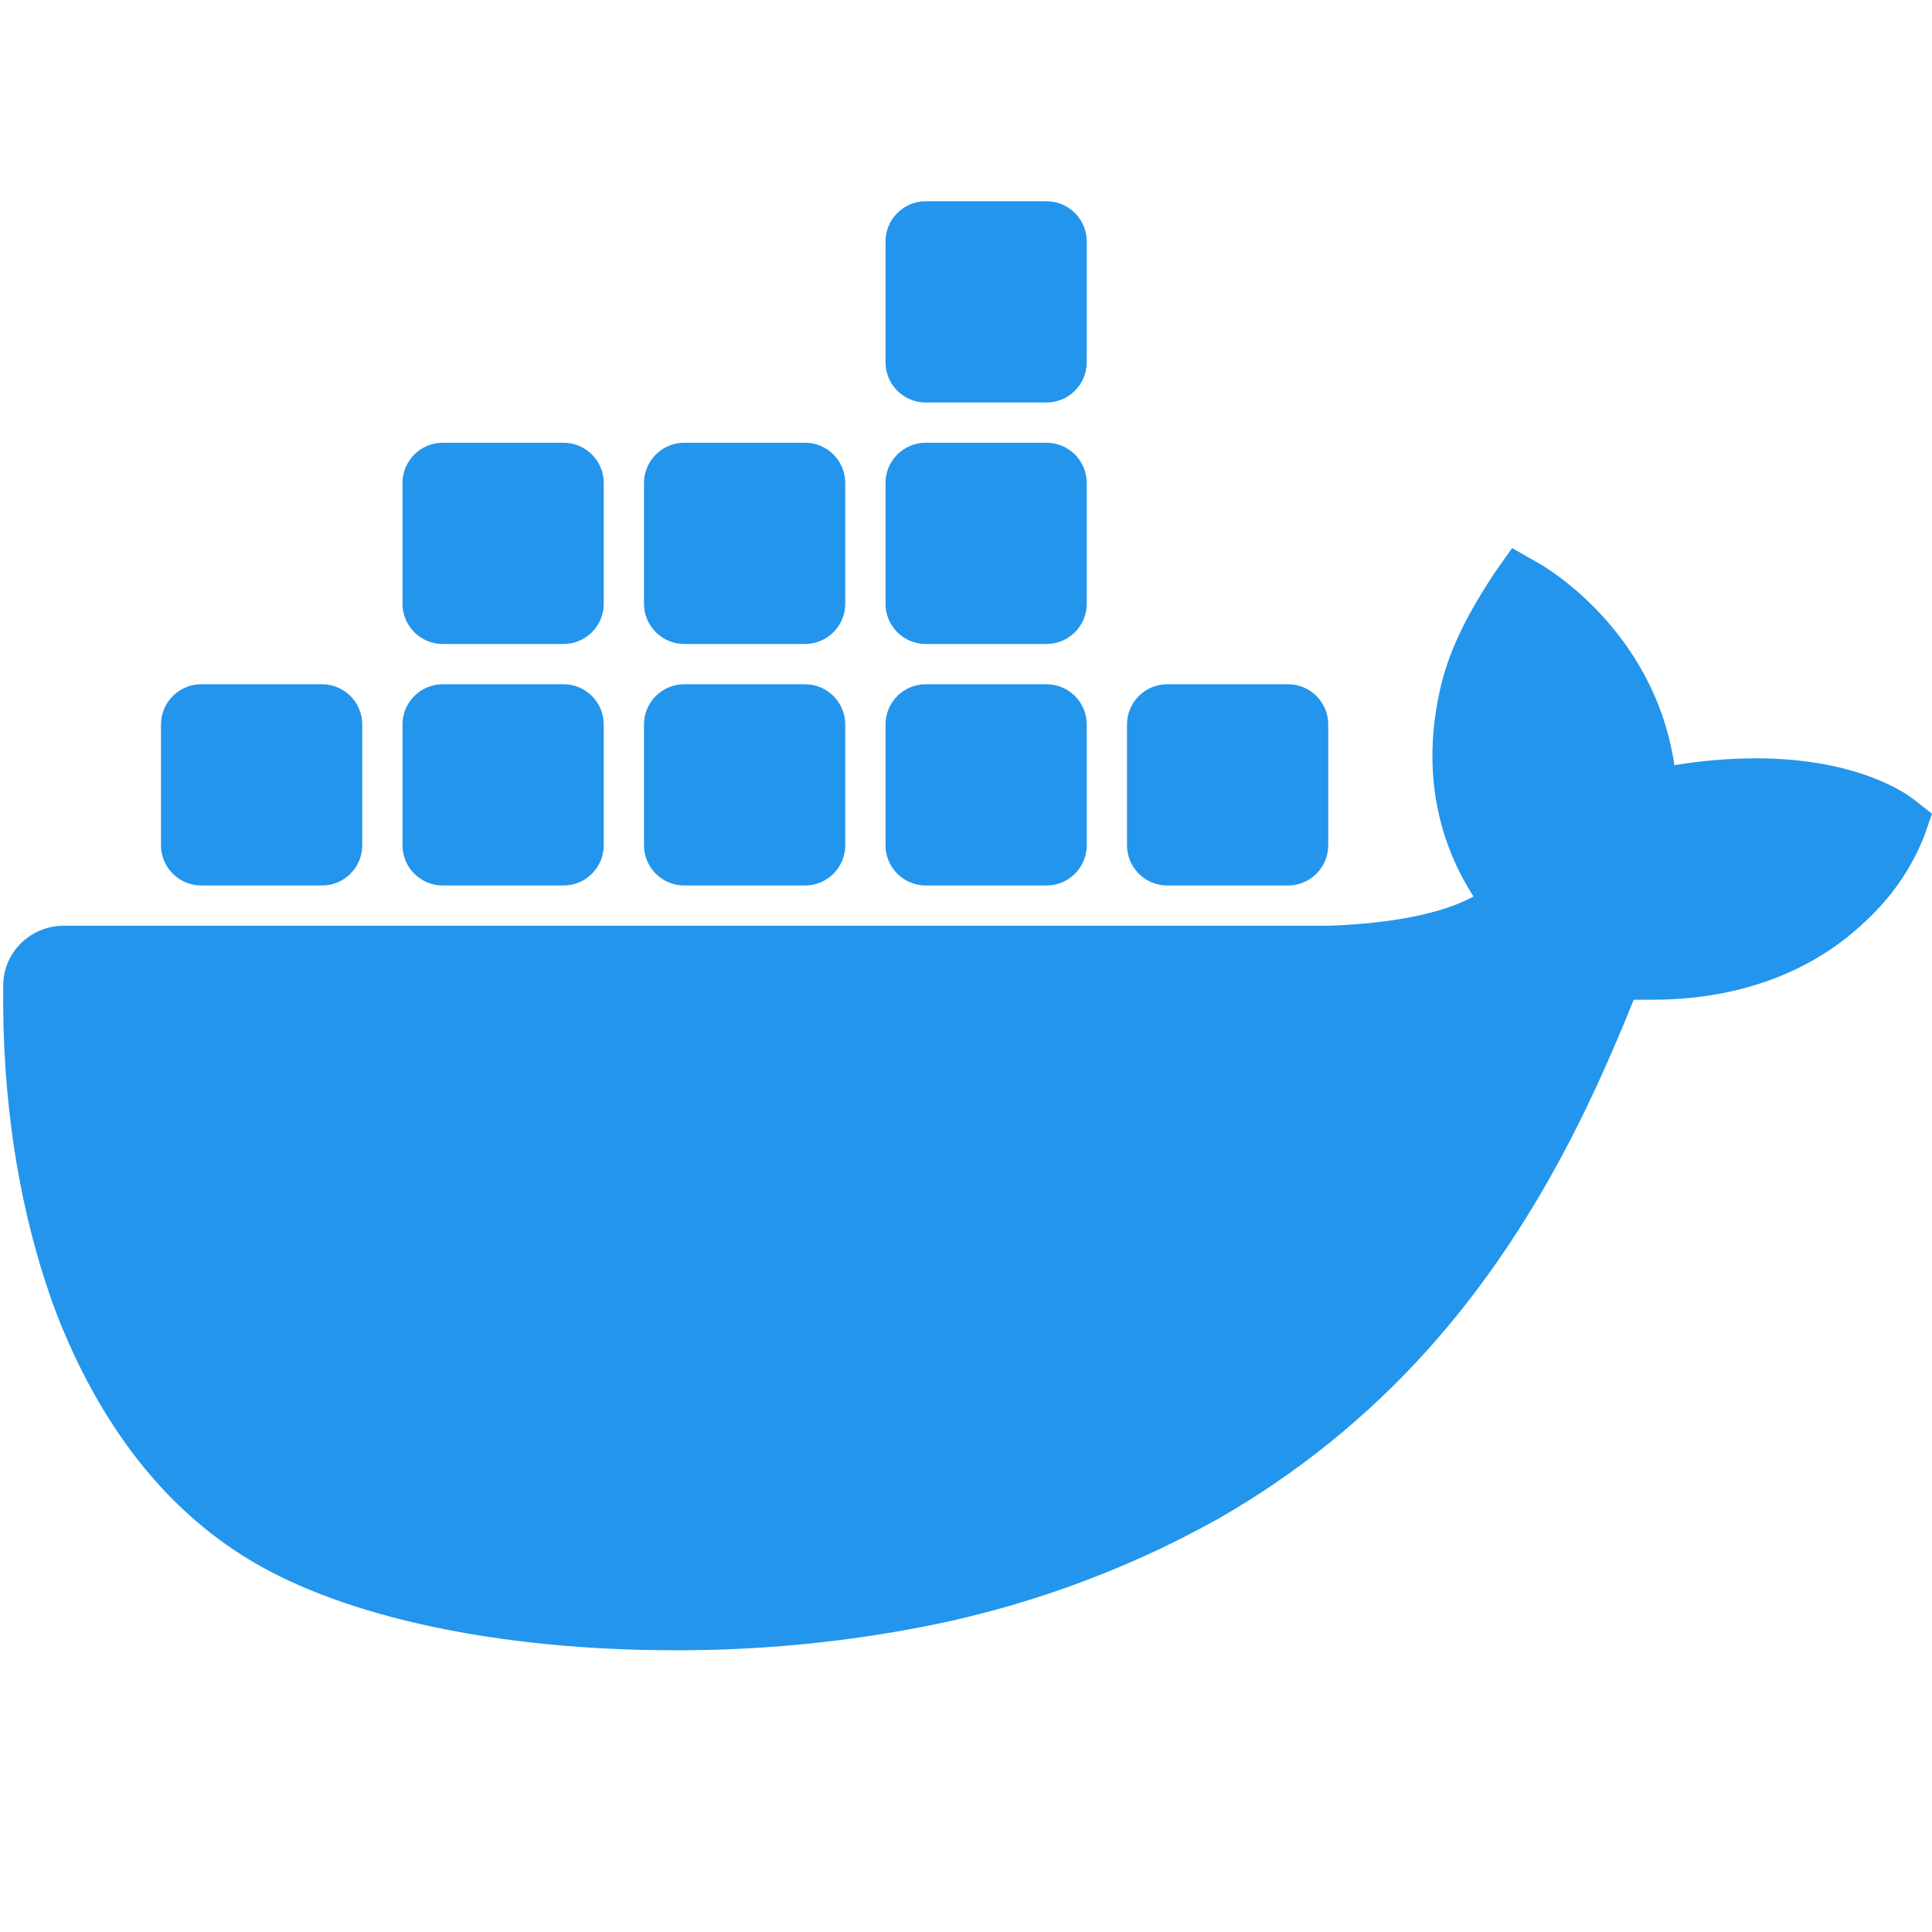
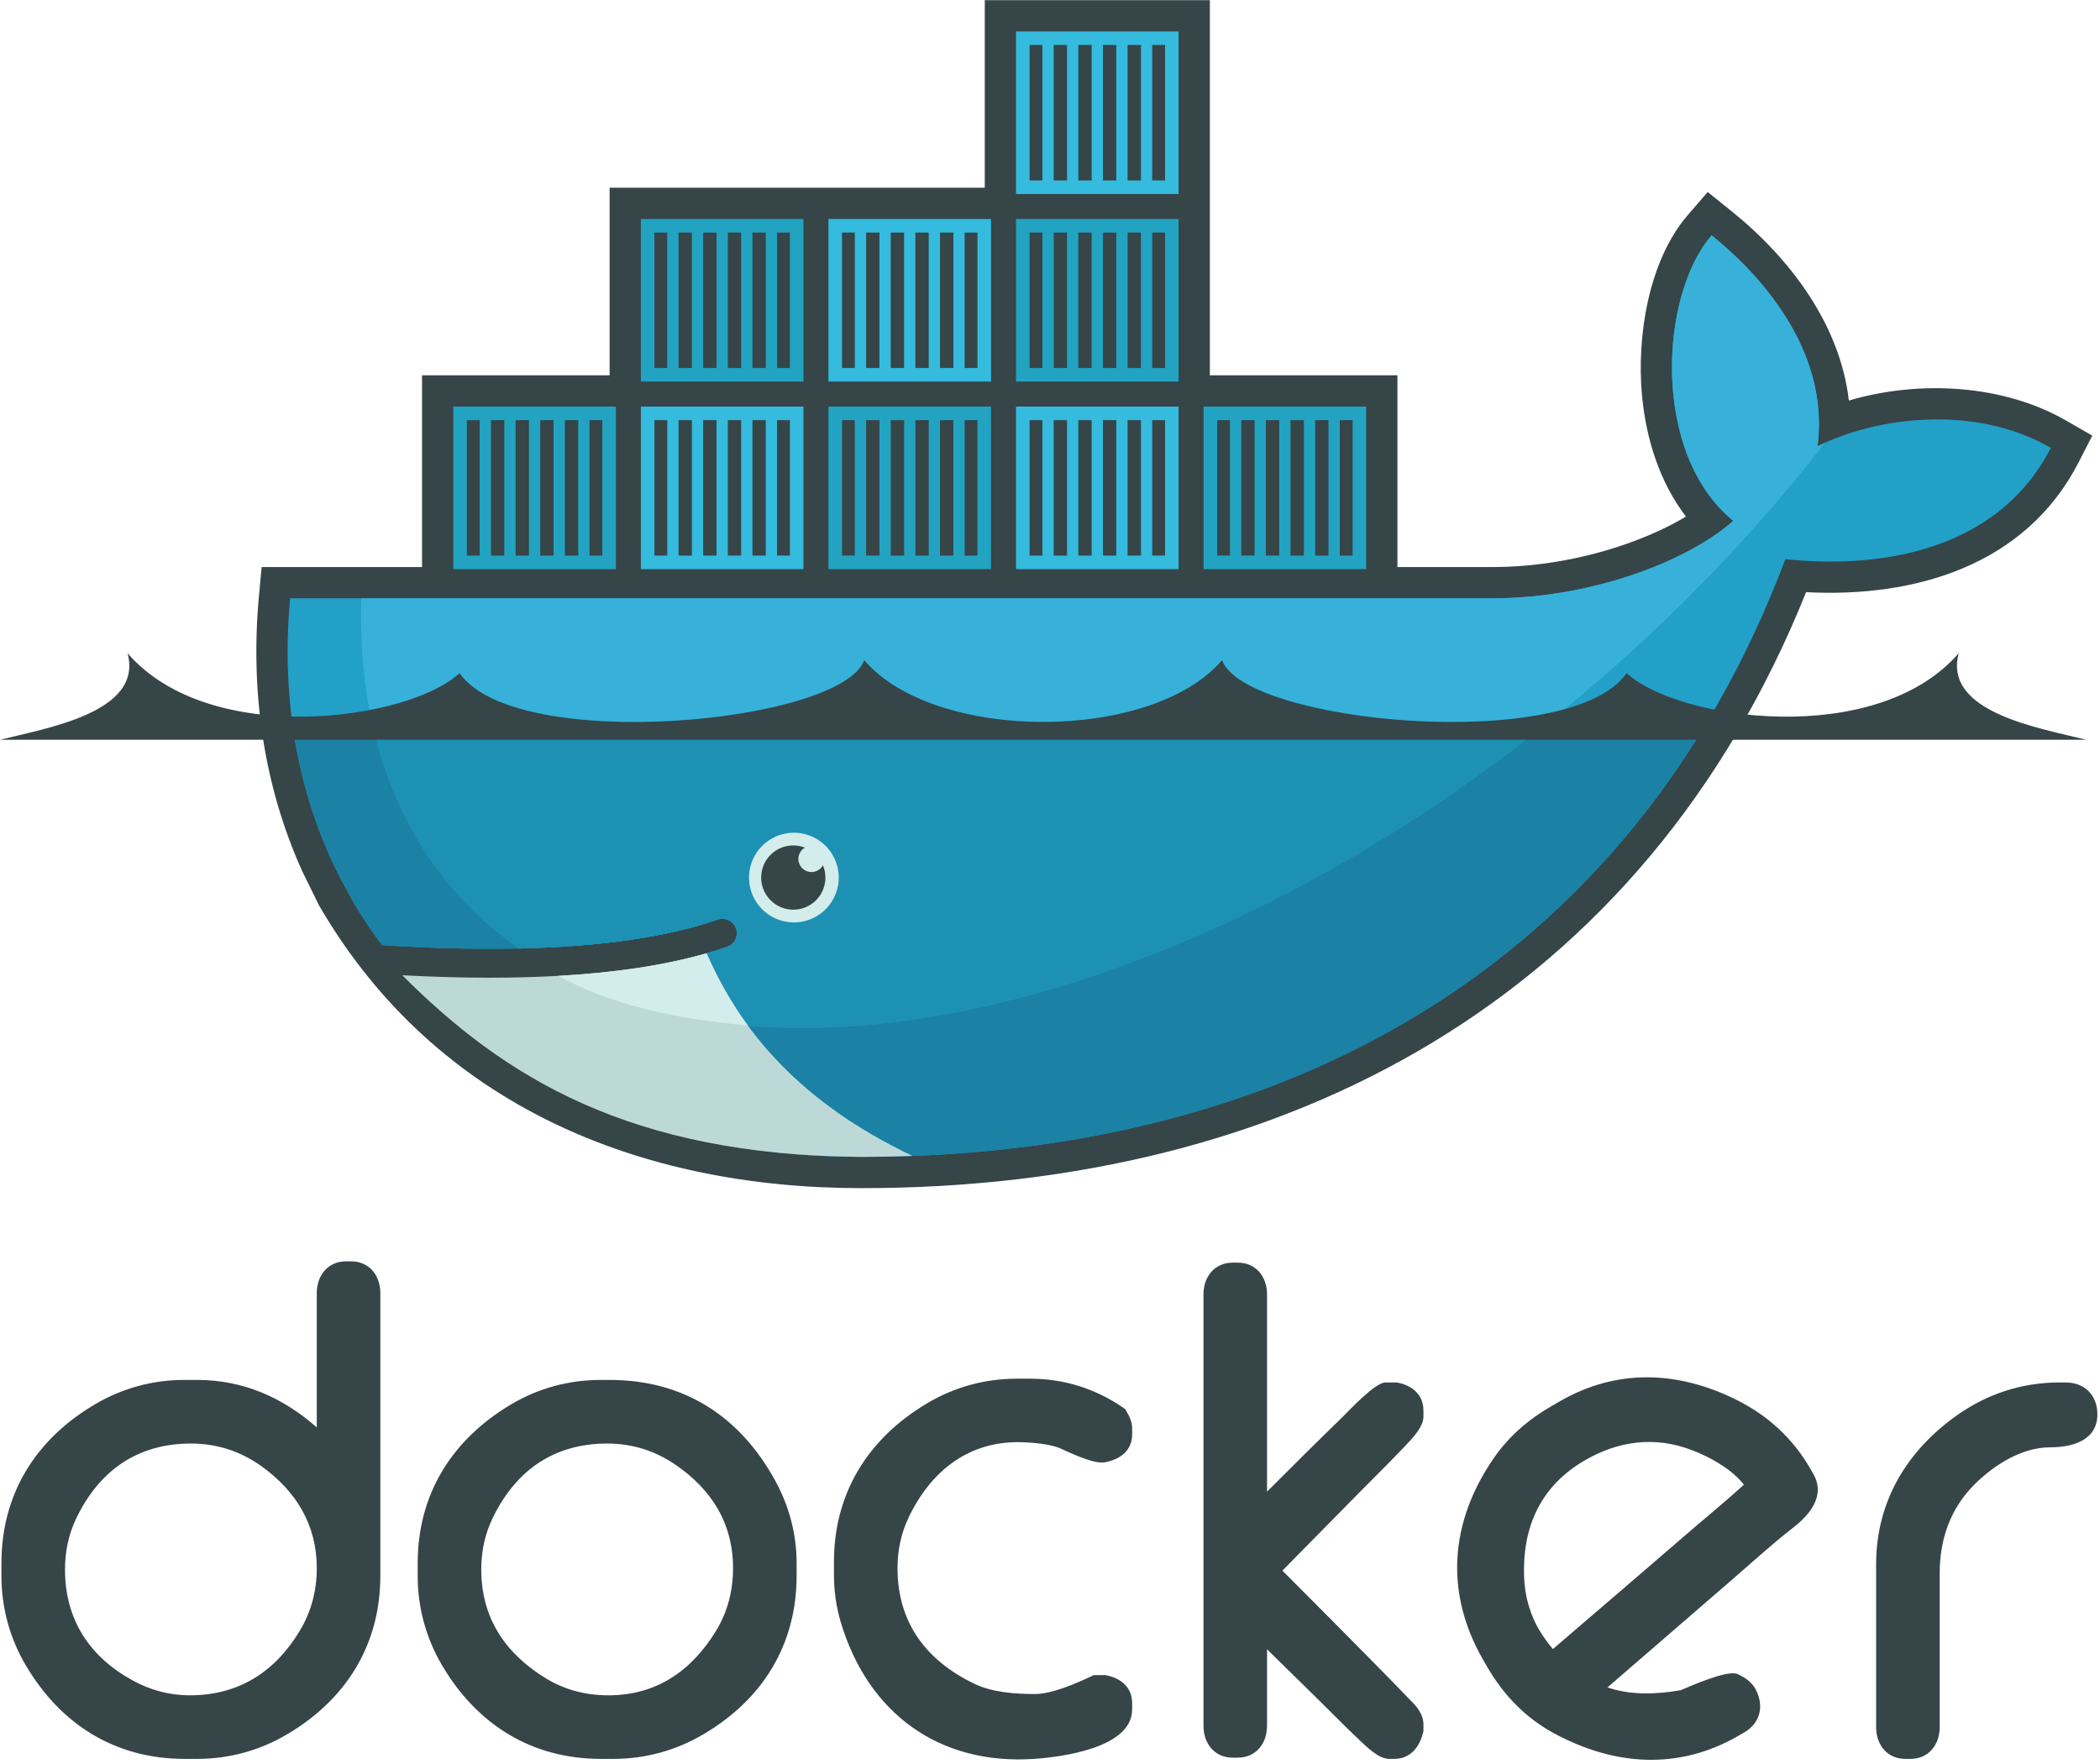
- <svg xmlns="http://www.w3.org/2000/svg" viewBox="0 0 48 48" width="144px" height="144px">
-   <path fill="#2395ec" d="M47.527,19.847c-0.13-0.102-1.345-1.007-3.908-1.007c-0.677,0.003-1.352,0.06-2.019,0.171 c-0.496-3.354-3.219-4.93-3.345-5.003l-0.688-0.392l-0.453,0.644c-0.567,0.866-1.068,1.76-1.311,2.763 c-0.459,1.915-0.18,3.713,0.806,5.25C35.417,22.928,33.386,22.986,33,23H1.582c-0.826,0.001-1.496,0.66-1.501,1.474 c-0.037,2.733,0.353,5.553,1.306,8.119c1.089,2.818,2.71,4.894,4.818,6.164C8.567,40.184,12.405,41,16.756,41 c1.965,0.006,3.927-0.169,5.859-0.524c2.686-0.487,5.271-1.413,7.647-2.74c1.958-1.119,3.72-2.542,5.219-4.215 c2.505-2.798,3.997-5.913,5.107-8.682c0.149,0,0.298,0,0.442,0c2.743,0,4.429-1.083,5.359-1.99 c0.618-0.579,1.101-1.284,1.414-2.065L48,20.216L47.527,19.847z" />
-   <path fill="#2395ec" d="M8,22H5c-0.552,0-1-0.448-1-1v-3c0-0.552,0.448-1,1-1h3c0.552,0,1,0.448,1,1v3 C9,21.552,8.552,22,8,22z" />
-   <path fill="#2395ec" d="M14,22h-3c-0.552,0-1-0.448-1-1v-3c0-0.552,0.448-1,1-1h3c0.552,0,1,0.448,1,1v3 C15,21.552,14.552,22,14,22z" />
-   <path fill="#2395ec" d="M20,22h-3c-0.552,0-1-0.448-1-1v-3c0-0.552,0.448-1,1-1h3c0.552,0,1,0.448,1,1v3 C21,21.552,20.552,22,20,22z" />
-   <path fill="#2395ec" d="M26,22h-3c-0.552,0-1-0.448-1-1v-3c0-0.552,0.448-1,1-1h3c0.552,0,1,0.448,1,1v3 C27,21.552,26.552,22,26,22z" />
-   <path fill="#2395ec" d="M14,16h-3c-0.552,0-1-0.448-1-1v-3c0-0.552,0.448-1,1-1h3c0.552,0,1,0.448,1,1v3 C15,15.552,14.552,16,14,16z" />
-   <path fill="#2395ec" d="M20,16h-3c-0.552,0-1-0.448-1-1v-3c0-0.552,0.448-1,1-1h3c0.552,0,1,0.448,1,1v3 C21,15.552,20.552,16,20,16z" />
-   <path fill="#2395ec" d="M26,16h-3c-0.552,0-1-0.448-1-1v-3c0-0.552,0.448-1,1-1h3c0.552,0,1,0.448,1,1v3 C27,15.552,26.552,16,26,16z" />
-   <path fill="#2395ec" d="M26,10h-3c-0.552,0-1-0.448-1-1V6c0-0.552,0.448-1,1-1h3c0.552,0,1,0.448,1,1v3 C27,9.552,26.552,10,26,10z" />
-   <path fill="#2395ec" d="M32,22h-3c-0.552,0-1-0.448-1-1v-3c0-0.552,0.448-1,1-1h3c0.552,0,1,0.448,1,1v3 C33,21.552,32.552,22,32,22z" />
+ <svg xmlns="http://www.w3.org/2000/svg" width="2500" height="2100" viewBox="0 0 256 215">
+   <g fill="none" fill-rule="evenodd">
+     <path d="M38.617 173.984v-16.362c0-2.15 1.344-3.877 3.57-3.877h.616c2.225 0 3.563 1.729 3.563 3.877v34.447c0 8.4-4.15 15.084-11.382 19.342a21.374 21.374 0 0 1-10.945 2.985h-1.537c-8.402 0-15.077-4.153-19.342-11.38a21.314 21.314 0 0 1-2.984-10.947v-1.535c0-8.403 4.152-15.083 11.378-19.349a21.298 21.298 0 0 1 10.948-2.985h1.537c5.686 0 10.51 2.204 14.578 5.784zM7.924 191.3c0 6.068 2.941 10.63 8.258 13.54 2.15 1.176 4.484 1.808 6.937 1.808 5.956 0 10.374-2.81 13.421-7.857 1.417-2.348 2.077-4.917 2.077-7.648 0-5.26-2.49-9.365-6.729-12.414-2.57-1.848-5.463-2.775-8.618-2.775-6.492 0-11.164 3.28-13.968 9.106-.946 1.97-1.378 4.061-1.378 6.24zm65.324-23.1h1.074c8.978 0 15.806 4.355 20.133 12.192 1.73 3.135 2.656 6.557 2.656 10.142v1.535c0 8.4-4.142 15.093-11.385 19.343-3.353 1.967-7.057 2.984-10.943 2.984h-1.535c-8.402 0-15.079-4.153-19.342-11.38a21.316 21.316 0 0 1-2.987-10.947v-1.535c0-8.404 4.169-15.062 11.377-19.347 3.351-1.991 7.058-2.987 10.952-2.987zm-14.58 23.1c0 5.89 2.89 10.223 7.865 13.27 2.336 1.43 4.909 2.078 7.638 2.078 5.82 0 10.122-2.951 13.116-7.863 1.428-2.342 2.074-4.915 2.074-7.642 0-5.477-2.638-9.661-7.148-12.693-2.471-1.663-5.222-2.496-8.198-2.496-6.492 0-11.164 3.28-13.967 9.106-.948 1.97-1.38 4.061-1.38 6.24zm70.656-14.727c-1.17-.548-3.36-.73-4.624-.778-6.474-.244-11.158 3.402-13.906 9.113-.949 1.97-1.382 4.055-1.382 6.235 0 6.637 3.485 11.284 9.409 14.117 2.164 1.034 4.958 1.23 7.323 1.23 2.08 0 5.02-1.274 6.866-2.151l.32-.152h1.433l.158.032c1.762.367 3.092 1.484 3.092 3.38v.767c0 4.718-8.622 5.798-11.912 6.028-11.61.803-20.293-5.573-23.603-16.647-.575-1.923-.834-3.833-.834-5.837v-1.533c0-8.403 4.17-15.059 11.377-19.34 3.351-1.99 7.057-2.99 10.95-2.99h1.536c4.13 0 7.934 1.173 11.344 3.502l.28.194.177.292c.368.61.685 1.316.685 2.042v.767c0 1.978-1.48 3.042-3.266 3.386l-.148.026h-.458c-1.156 0-3.785-1.197-4.817-1.683zm25.134 5.247c3.01-3.014 6.03-6.022 9.085-8.986.851-.827 4.074-4.327 5.343-4.327h1.388l.158.033c1.768.367 3.092 1.486 3.092 3.386v.766c0 1.296-1.518 2.802-2.355 3.689-1.78 1.887-3.654 3.712-5.476 5.56l-9.362 9.504c4.031 4.04 8.058 8.083 12.056 12.154a313.304 313.304 0 0 1 3.301 3.396c.385.405.953.909 1.276 1.47.347.526.56 1.119.56 1.752v.8l-.045.185c-.435 1.768-1.557 3.194-3.516 3.194h-.617c-1.282 0-2.73-1.45-3.608-2.279-1.81-1.706-3.557-3.5-5.331-5.243l-5.949-5.84v9.334c0 2.15-1.346 3.878-3.569 3.878h-.61c-2.226 0-3.57-1.728-3.57-3.878v-52.596c0-2.15 1.345-3.87 3.57-3.87h.61c2.223 0 3.569 1.72 3.569 3.87v24.048zm96.577-13.313h.77c2.324 0 3.875 1.566 3.875 3.877 0 3.208-3.067 4.029-5.72 4.029-3.48 0-6.803 2.107-9.202 4.47-2.991 2.949-4.3 6.726-4.3 10.878v18.759c0 2.15-1.343 3.876-3.57 3.876h-.612c-2.227 0-3.569-1.725-3.569-3.876v-19.836c0-7.617 3.708-13.835 9.89-18.196 3.691-2.605 7.919-3.98 12.438-3.98zm-55.074 37.176c2.82.985 6.035.844 8.928.34 1.48-.629 5.264-2.28 6.656-2.038l.217.037.2.098c.85.412 1.661.995 2.095 1.86 1.014 2.027.527 4.065-1.465 5.216l-.663.383c-7.35 4.242-15.168 3.654-22.495-.308-3.503-1.894-6.183-4.705-8.16-8.132l-.462-.801c-4.719-8.172-4.082-16.768 1.24-24.539 1.837-2.686 4.238-4.761 7.045-6.384l1.062-.613c6.922-3.996 14.341-3.722 21.45-.215 3.823 1.886 6.92 4.697 9.054 8.394l.384.666c1.55 2.686-.458 5.026-2.531 6.626-2.406 1.856-4.835 4.09-7.141 6.08-5.142 4.439-10.276 8.888-15.414 13.33zm-6.655-4.674c5.75-4.93 11.502-9.865 17.237-14.816 1.96-1.69 4.109-3.444 6.053-5.221-1.56-1.966-4.166-3.383-6.38-4.228-4.47-1.703-8.877-1.131-12.976 1.235-5.365 3.098-7.65 8.031-7.45 14.17.08 2.418.73 4.748 2.013 6.805.452.725.957 1.406 1.503 2.055zM147.488 45.732h22.866v23.375h11.561c5.34 0 10.831-.951 15.887-2.664 2.485-.843 5.273-2.015 7.724-3.49-3.228-4.214-4.876-9.535-5.36-14.78-.66-7.135.78-16.421 5.608-22.005l2.404-2.78 2.864 2.303c7.211 5.793 13.276 13.889 14.345 23.118 8.683-2.554 18.878-1.95 26.531 2.467l3.14 1.812-1.652 3.226C246.933 68.946 233.4 72.86 220.17 72.167c-19.797 49.309-62.898 72.653-115.157 72.653-27 0-51.77-10.093-65.876-34.047l-.231-.39-2.055-4.182c-4.768-10.544-6.352-22.095-5.278-33.637l.323-3.457H51.45V45.732h22.865V22.866h45.733V0h27.44v45.732" fill="#364548" />
+     <path d="M221.57 54.38c1.533-11.916-7.384-21.275-12.914-25.719-6.373 7.368-7.363 26.678 2.635 34.808-5.58 4.956-17.337 9.448-29.376 9.448H35.37c-1.17 12.567 1.036 24.14 6.075 34.045l1.667 3.05a56.536 56.536 0 0 0 3.455 5.184c6.025.387 11.58.52 16.662.408h.002c9.987-.22 18.136-1.4 24.312-3.54a1.761 1.761 0 0 1 1.153 3.326c-.822.286-1.678.552-2.562.805h-.003c-4.863 1.389-10.078 2.323-16.806 2.738.4.007-.416.06-.418.06-.229.015-.517.048-.747.06-2.648.149-5.506.18-8.428.18-3.196 0-6.343-.06-9.862-.24l-.09.06c12.21 13.724 31.302 21.955 55.234 21.955 50.648 0 93.608-22.452 112.632-72.857 13.496 1.385 26.467-2.057 32.367-13.575-9.398-5.423-21.484-3.694-28.443-.196" fill="#22A0C8" />
+     <path d="M221.57 54.38c1.533-11.916-7.384-21.275-12.914-25.719-6.373 7.368-7.363 26.678 2.635 34.808-5.58 4.956-17.337 9.448-29.376 9.448H44.048c-.598 19.246 6.544 33.855 19.18 42.687h.003c9.987-.22 18.136-1.4 24.312-3.54a1.761 1.761 0 0 1 1.153 3.326c-.822.286-1.678.552-2.562.805h-.003c-4.863 1.389-10.526 2.443-17.254 2.858-.002 0-.163-.155-.165-.155 17.237 8.842 42.23 8.81 70.885-2.197 32.13-12.344 62.029-35.86 82.89-62.757-.314.142-.62.287-.917.436" fill="#37B1D9" />
+     <path d="M35.645 88.186c.91 6.732 2.88 13.035 5.8 18.776l1.667 3.05a56.432 56.432 0 0 0 3.455 5.184c6.026.387 11.581.52 16.664.408 9.987-.22 18.136-1.4 24.312-3.54a1.761 1.761 0 0 1 1.153 3.326c-.822.286-1.678.552-2.562.805h-.003c-4.863 1.389-10.496 2.383-17.224 2.799-.231.014-.634.017-.867.03-2.646.148-5.475.239-8.398.239-3.195 0-6.463-.061-9.98-.24 12.21 13.724 31.42 21.985 55.352 21.985 43.36 0 81.084-16.458 102.979-52.822H35.645" fill="#1B81A5" />
+     <path d="M45.367 88.186c2.592 11.82 8.821 21.099 17.864 27.418 9.987-.22 18.136-1.4 24.312-3.54a1.761 1.761 0 0 1 1.153 3.326c-.822.286-1.678.552-2.562.805h-.003c-4.863 1.389-10.615 2.383-17.344 2.799 17.236 8.84 42.157 8.713 70.81-2.293 17.334-6.66 34.017-16.574 48.984-28.515H45.367" fill="#1D91B4" />
+     <path d="M55.26 49.543h19.818v19.818H55.26V49.543zm1.651 1.652h1.564V67.71h-1.564V51.195zm2.94 0h1.627V67.71h-1.626V51.195zm3.002 0h1.627V67.71h-1.627V51.195zm3.004 0h1.626V67.71h-1.626V51.195zm3.003 0h1.626V67.71H68.86V51.195zm3.002 0h1.565V67.71h-1.565V51.195zM78.126 26.677h19.819v19.817h-19.82V26.677zm1.652 1.652h1.563v16.514h-1.563V28.329zm2.94 0h1.626v16.514h-1.625V28.329zm3.002 0h1.626v16.514H85.72V28.329zm3.003 0h1.626v16.514h-1.626V28.329zm3.003 0h1.627v16.514h-1.627V28.329zm3.002 0h1.566v16.514h-1.566V28.329z" fill="#23A3C2" />
+     <path d="M78.126 49.543h19.819v19.818h-19.82V49.543zm1.652 1.652h1.563V67.71h-1.563V51.195zm2.94 0h1.626V67.71h-1.625V51.195zm3.002 0h1.626V67.71H85.72V51.195zm3.003 0h1.626V67.71h-1.626V51.195zm3.003 0h1.627V67.71h-1.627V51.195zm3.002 0h1.566V67.71h-1.566V51.195z" fill="#34BBDE" />
+     <path d="M100.993 49.543h19.818v19.818h-19.818V49.543zm1.651 1.652h1.563V67.71h-1.563V51.195zm2.94 0h1.626V67.71h-1.626V51.195zm3.003 0h1.626V67.71h-1.626V51.195zm3.003 0h1.626V67.71h-1.626V51.195zm3.002 0h1.628V67.71h-1.628V51.195zm3.003 0h1.564V67.71h-1.564V51.195z" fill="#23A3C2" />
+     <path d="M100.993 26.677h19.818v19.817h-19.818V26.677zm1.651 1.652h1.563v16.514h-1.563V28.329zm2.94 0h1.626v16.514h-1.626V28.329zm3.003 0h1.626v16.514h-1.626V28.329zm3.003 0h1.626v16.514h-1.626V28.329zm3.002 0h1.628v16.514h-1.628V28.329zm3.003 0h1.564v16.514h-1.564V28.329zM123.859 49.543h19.818v19.818h-19.818V49.543zm1.652 1.652h1.563V67.71h-1.563V51.195zm2.94 0h1.626V67.71h-1.626V51.195zm3.002 0h1.626V67.71h-1.626V51.195zm3.003 0h1.627V67.71h-1.627V51.195zm3.003 0h1.627V67.71h-1.627V51.195zm3.003 0h1.564V67.71h-1.564V51.195z" fill="#34BBDE" />
+     <path d="M123.859 26.677h19.818v19.817h-19.818V26.677zm1.652 1.652h1.563v16.514h-1.563V28.329zm2.94 0h1.626v16.514h-1.626V28.329zm3.002 0h1.626v16.514h-1.626V28.329zm3.003 0h1.627v16.514h-1.627V28.329zm3.003 0h1.627v16.514h-1.627V28.329zm3.003 0h1.564v16.514h-1.564V28.329z" fill="#23A3C2" />
+     <path d="M123.859 3.81h19.818V23.63h-19.818V3.81zm1.652 1.651h1.563v16.516h-1.563V5.46zm2.94 0h1.626v16.516h-1.626V5.46zm3.002 0h1.626v16.516h-1.626V5.46zm3.003 0h1.627v16.516h-1.627V5.46zm3.003 0h1.627v16.516h-1.627V5.46zm3.003 0h1.564v16.516h-1.564V5.46z" fill="#34BBDE" />
+     <path d="M146.725 49.543h19.818v19.818h-19.818V49.543zm1.65 1.652h1.565V67.71h-1.564V51.195zm2.94 0h1.627V67.71h-1.626V51.195zm3.004 0h1.627V67.71h-1.627V51.195zm3.002 0h1.627V67.71h-1.627V51.195zm3.004 0h1.626V67.71h-1.626V51.195zm3.002 0h1.564V67.71h-1.564V51.195z" fill="#23A3C2" />
+     <path d="M96.704 101.492a5.468 5.468 0 1 1-.002 10.935 5.468 5.468 0 0 1 .002-10.935" fill="#D3ECEC" />
+     <path d="M96.704 103.043c.5 0 .977.094 1.417.265a1.598 1.598 0 0 0 .798 2.98c.605 0 1.13-.335 1.402-.831a3.915 3.915 0 1 1-3.617-2.414M0 90.162h254.327c-5.537-1.404-17.52-3.302-15.544-10.56-10.07 11.652-34.353 8.175-40.482 2.43-6.824 9.898-46.554 6.135-49.325-1.576-8.556 10.041-35.067 10.041-43.623 0-2.773 7.711-42.502 11.474-49.327 1.575-6.128 5.746-30.41 9.223-40.48-2.428C17.522 86.86 5.539 88.758 0 90.163" fill="#364548" />
+     <path d="M111.237 140.89c-13.54-6.425-20.971-15.16-25.106-24.694-5.03 1.435-11.075 2.353-18.1 2.747-2.646.148-5.43.224-8.35.224-3.368 0-6.917-.1-10.643-.297 12.417 12.41 27.692 21.964 55.976 22.138 2.088 0 4.16-.04 6.223-.118" fill="#BDD9D7" />
+     <path d="M91.16 124.994c-1.873-2.543-3.69-5.739-5.026-8.8-5.03 1.437-11.077 2.355-18.103 2.75 4.826 2.619 11.727 5.046 23.13 6.05" fill="#D3ECEC" />
+   </g>
</svg>
